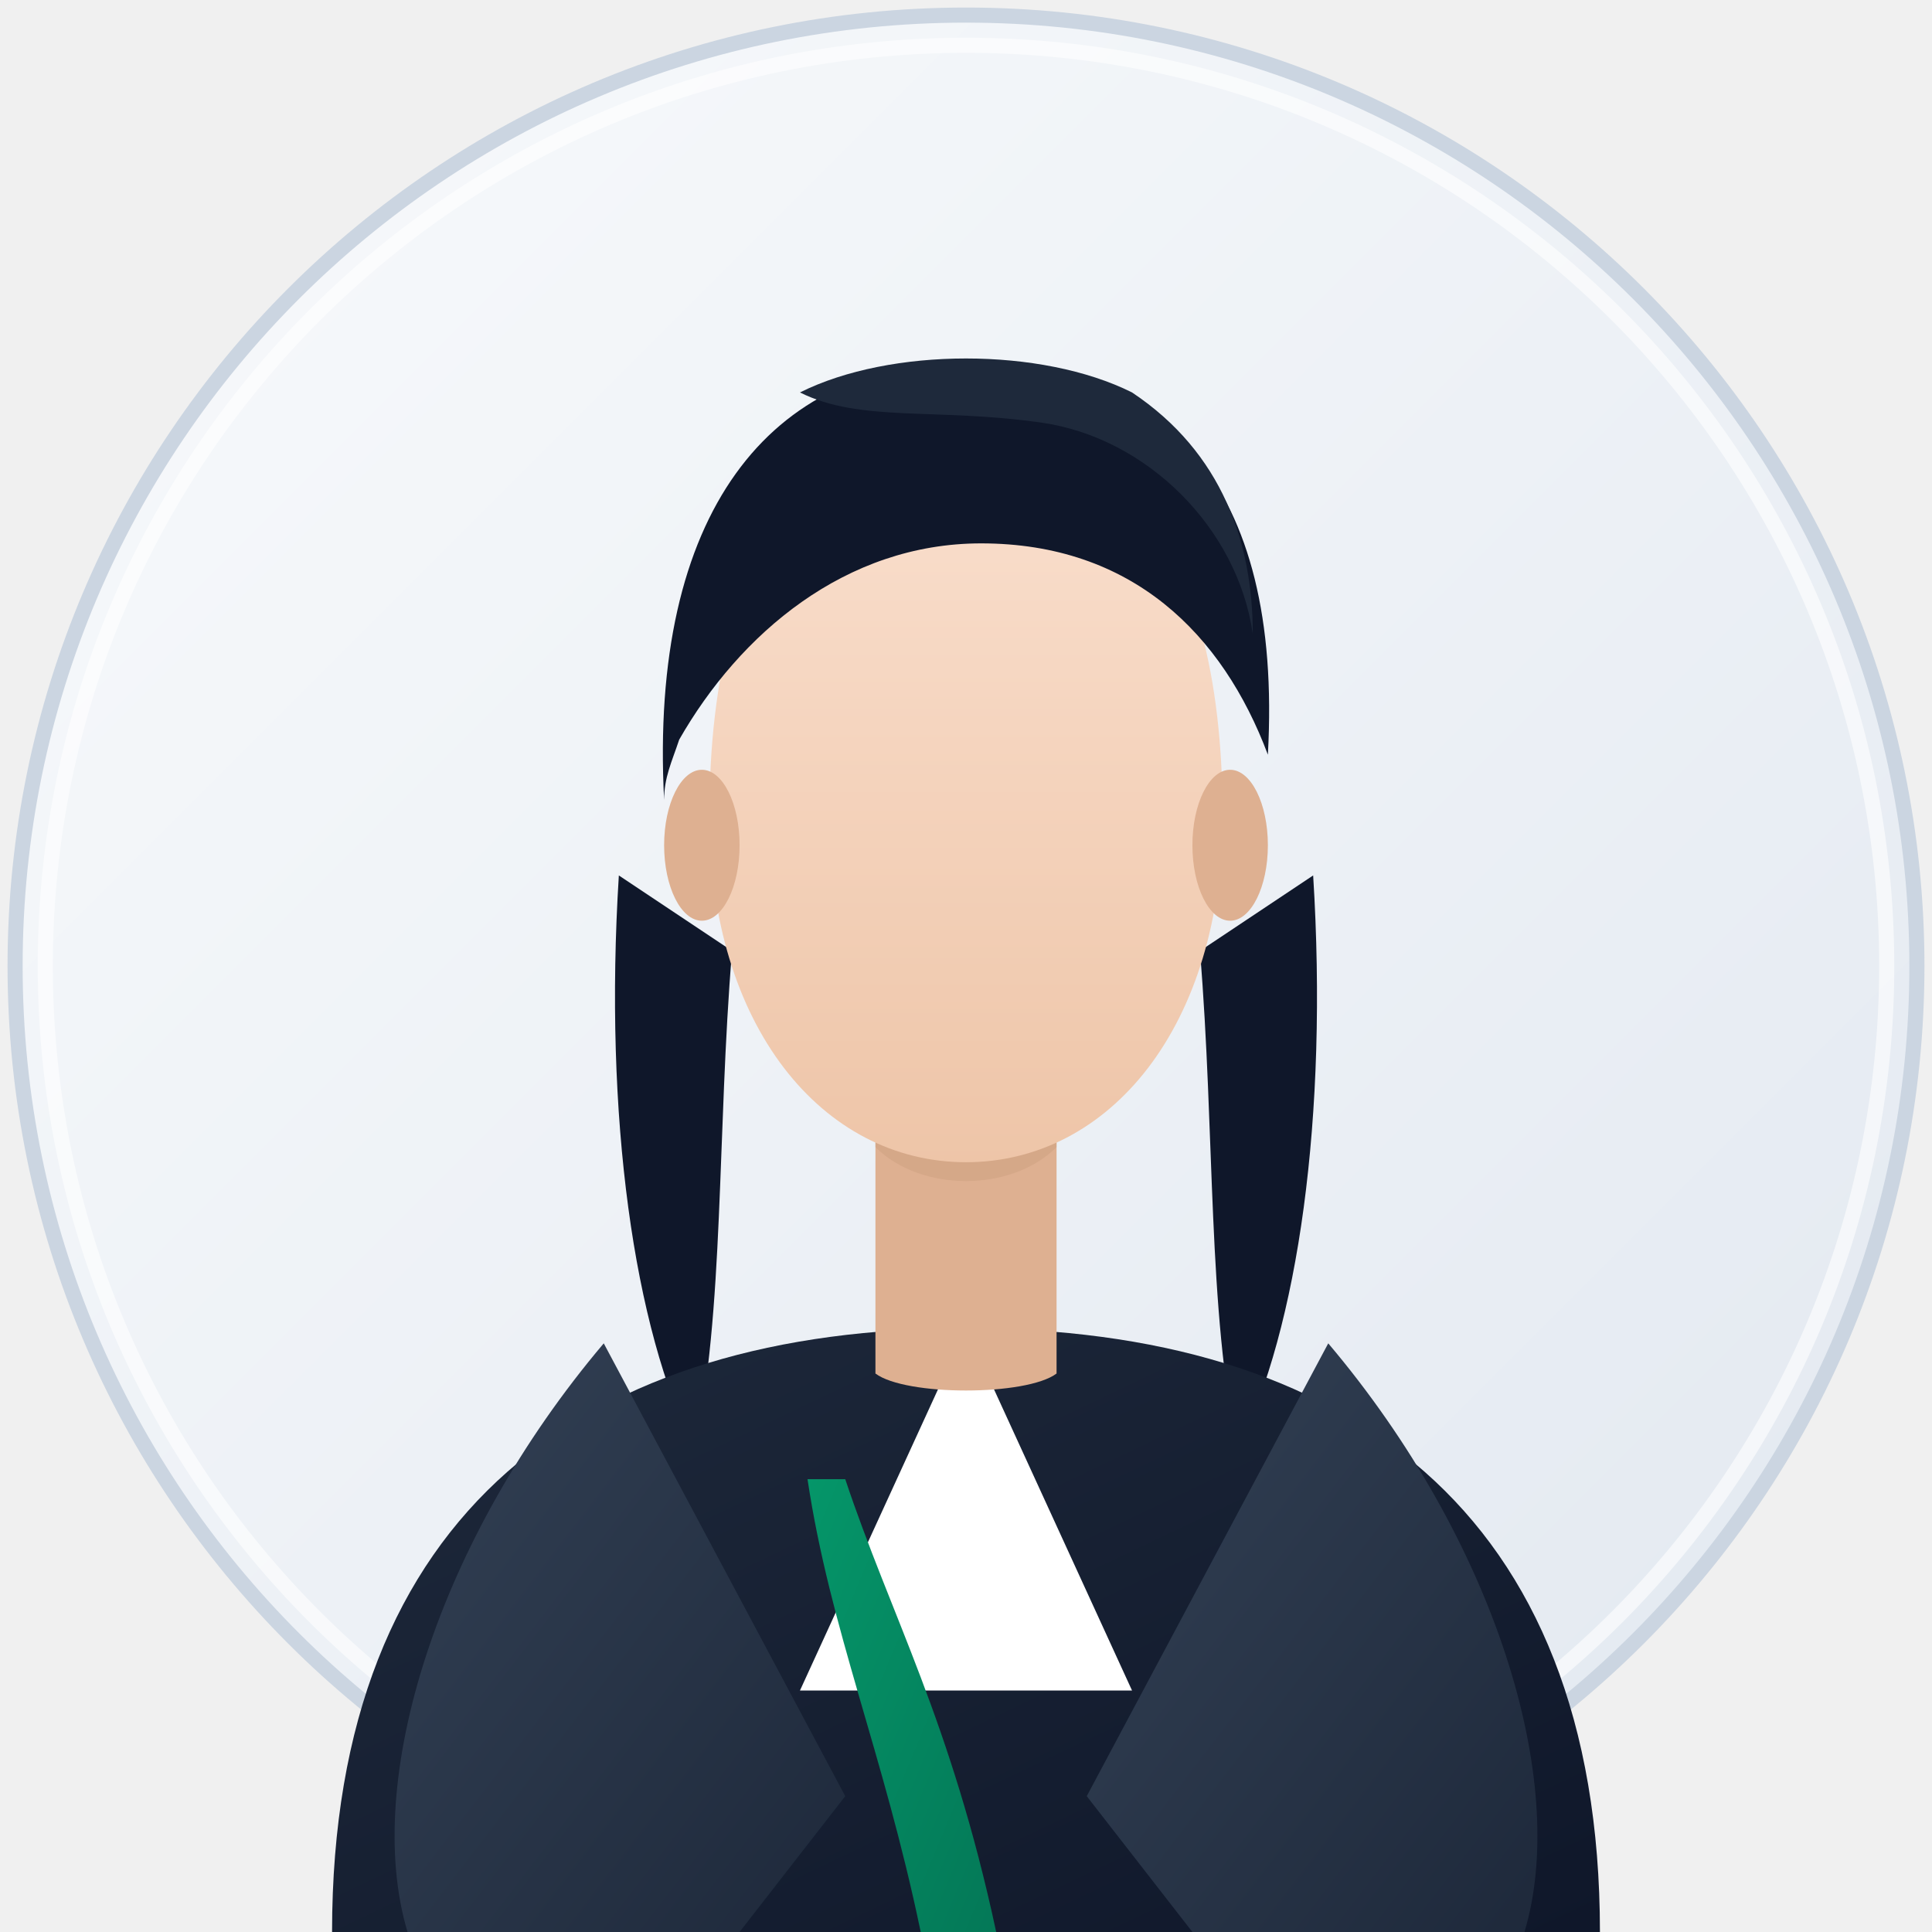
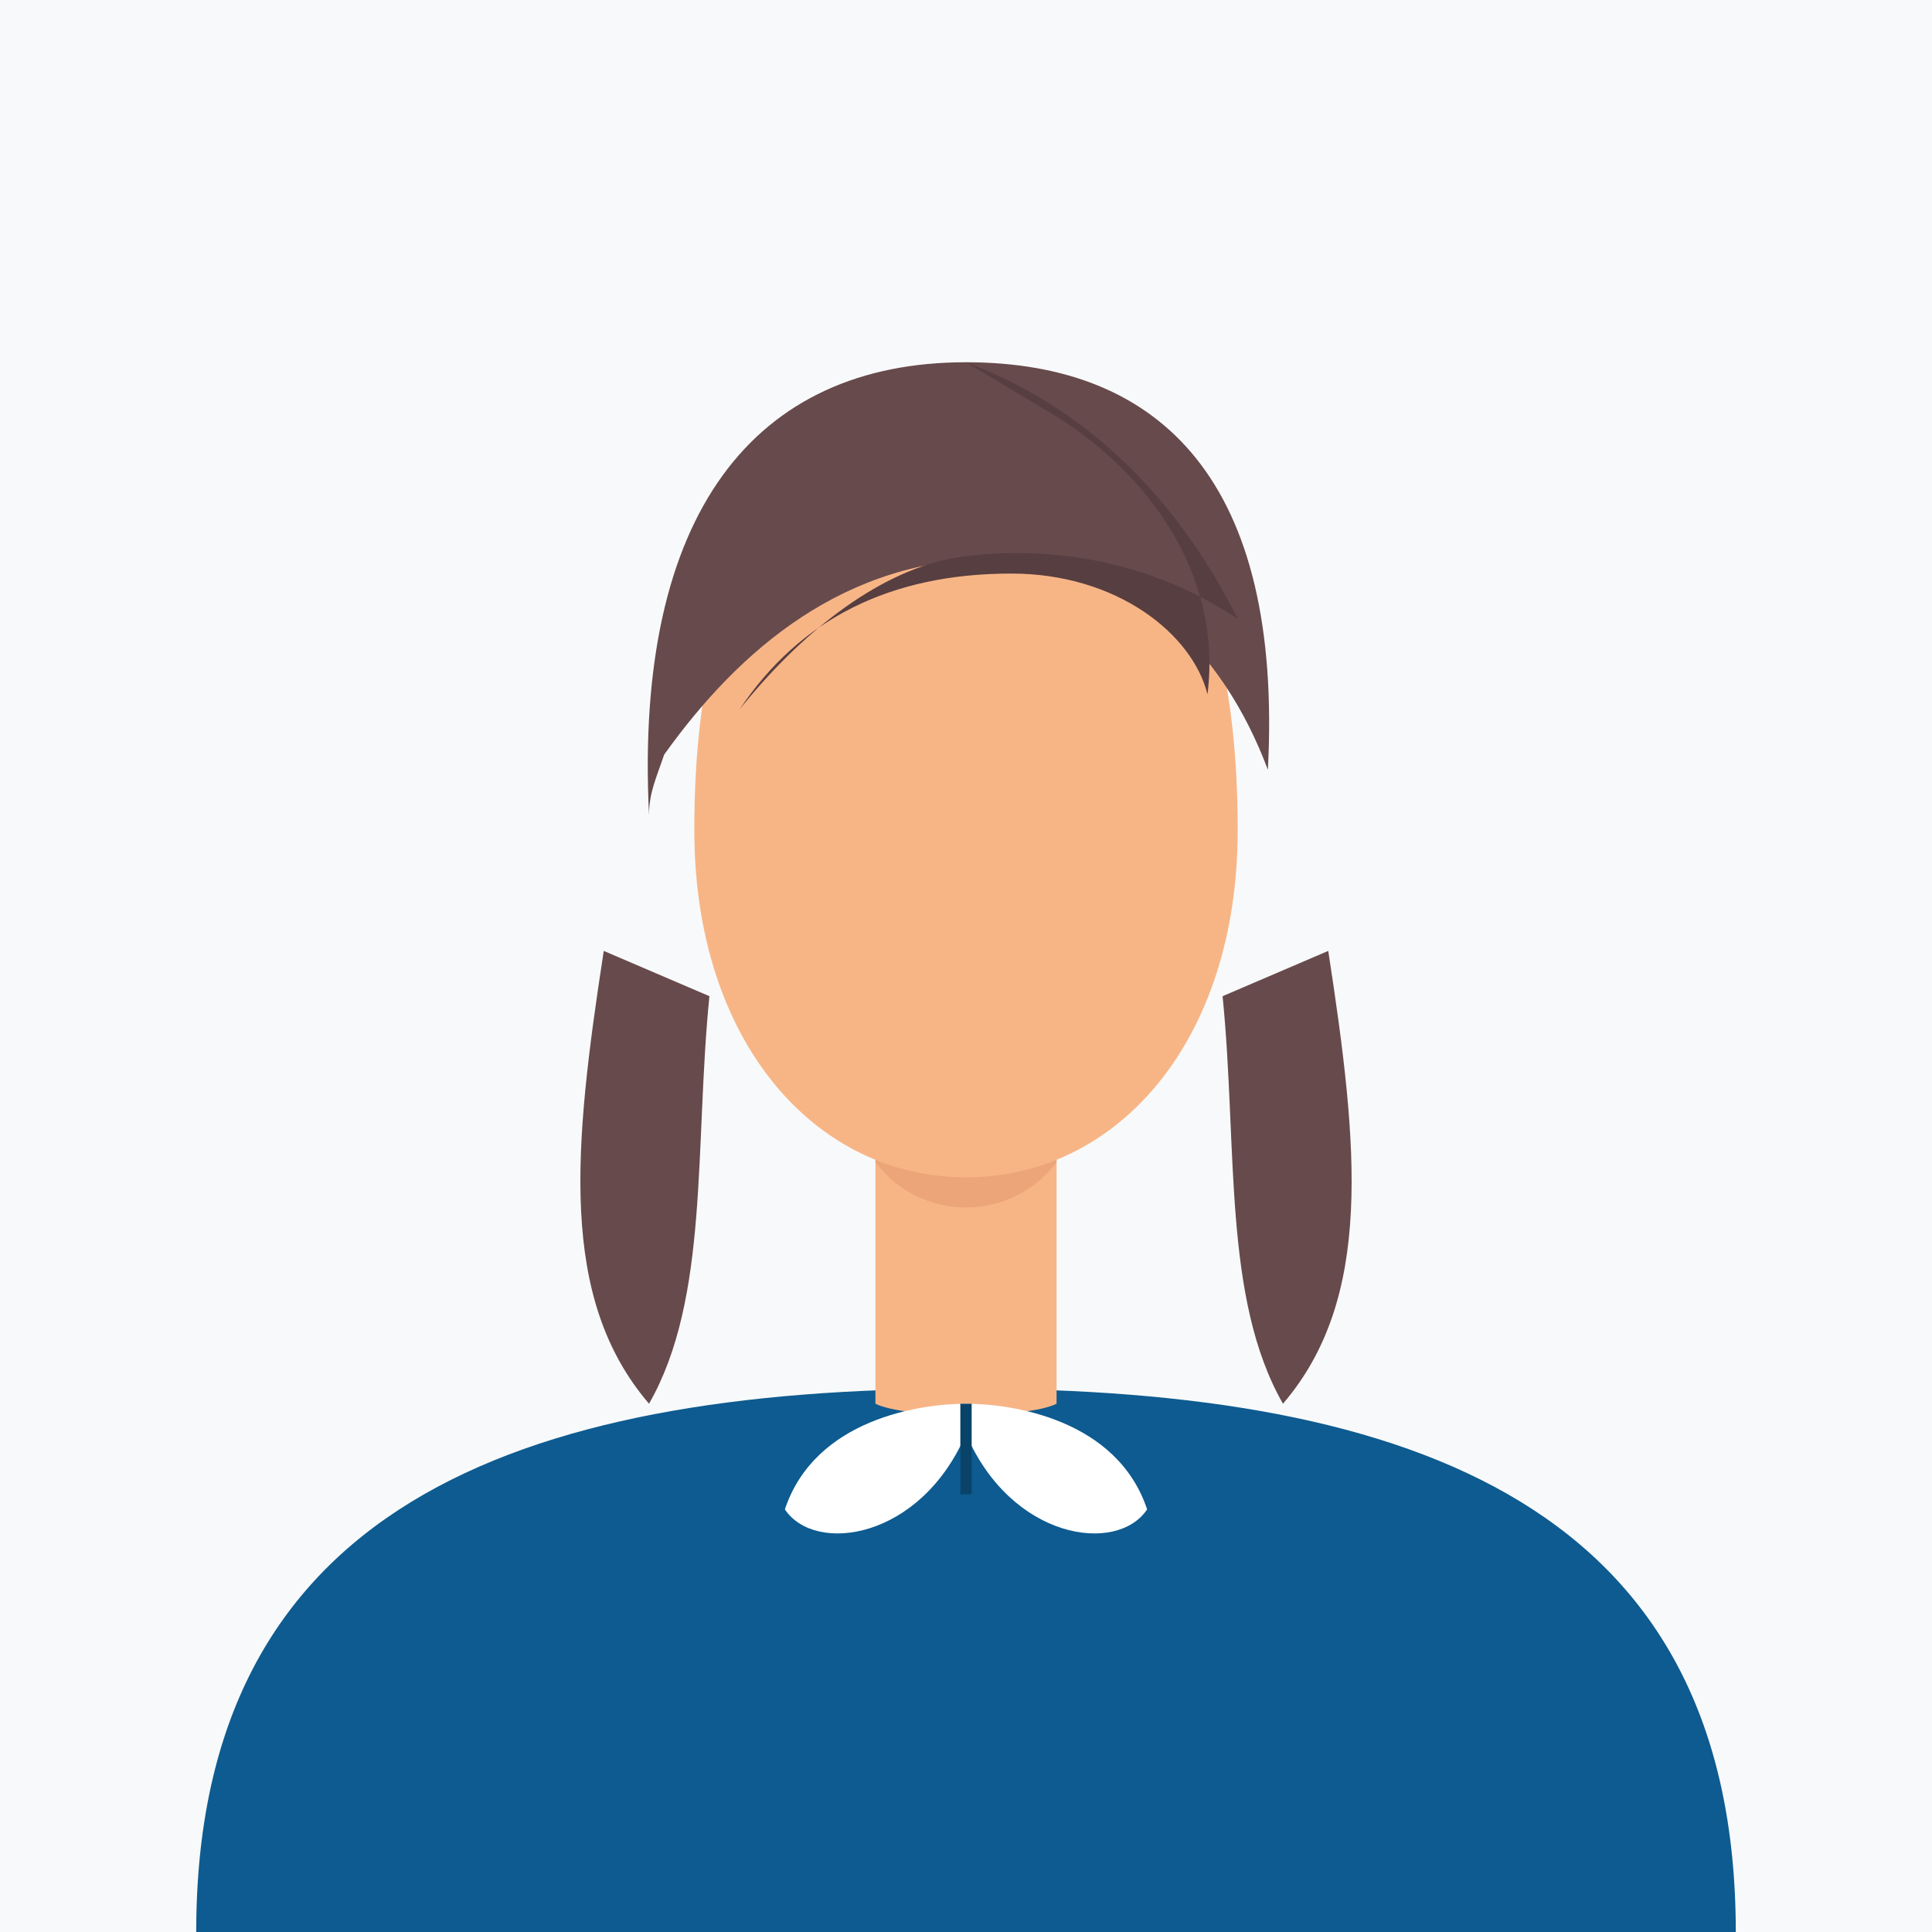
<svg xmlns="http://www.w3.org/2000/svg" viewBox="0 0 256 256" width="100%" height="100%">
-   <defs>
-     <linearGradient id="bgFem" x1="0%" y1="0%" x2="100%" y2="100%">
-       <stop offset="0%" stop-color="#f8fafc" />
-       <stop offset="100%" stop-color="#e2e8f0" />
-     </linearGradient>
-     <linearGradient id="suitFem" x1="0%" y1="0%" x2="100%" y2="100%">
-       <stop offset="0%" stop-color="#1e293b" />
-       <stop offset="100%" stop-color="#0f172a" />
-     </linearGradient>
-     <linearGradient id="lapelFem" x1="0%" y1="0%" x2="100%" y2="100%">
-       <stop offset="0%" stop-color="#334155" />
-       <stop offset="100%" stop-color="#1e293b" />
-     </linearGradient>
-     <linearGradient id="accentFem" x1="0%" y1="0%" x2="100%" y2="100%">
-       <stop offset="0%" stop-color="#059669" />
-       <stop offset="100%" stop-color="#047857" />
-     </linearGradient>
-     <linearGradient id="skinFem" x1="0%" y1="0%" x2="0%" y2="100%">
-       <stop offset="0%" stop-color="#fae0cf" />
-       <stop offset="100%" stop-color="#eec5a8" />
-     </linearGradient>
-   </defs>
-   <circle cx="128" cy="128" r="126" fill="url(#bgFem)" stroke="#cbd5e1" stroke-width="2" />
-   <circle cx="128" cy="128" r="122" fill="none" stroke="#ffffff" stroke-width="2" opacity="0.6" />
-   <path d="M82 116 C80 148, 84 176, 92 192 C96 174, 95 150, 97 126 Z" fill="#0f172a" />
-   <path d="M174 116 C176 148, 172 176, 164 192 C160 174, 161 150, 159 126 Z" fill="#0f172a" />
-   <path d="M44 256 C44 200, 78 176, 128 176 C178 176, 212 200, 212 256 Z" fill="url(#suitFem)" />
-   <path d="M80 178 L112 238 L98 256 L54 256 C48 236, 58 204, 80 178 Z" fill="url(#lapelFem)" />
-   <path d="M176 178 L144 238 L158 256 L202 256 C208 236, 198 204, 176 178 Z" fill="url(#lapelFem)" />
-   <polygon points="128,176 106,224 150,224" fill="#ffffff" />
-   <path d="M112 196 C118 214, 126 228, 132 256 L122 256 C117 232, 110 216, 107 196 Z" fill="url(#accentFem)" />
-   <path d="M116 144 L116 182 C120 185, 136 185, 140 182 L140 144 Z" fill="#deb091" />
-   <path d="M116 144 C122 152, 134 152, 140 144 L140 152 C134 158, 122 158, 116 152 Z" fill="#c99b7b" opacity="0.4" />
-   <path d="M94 108 C94 70, 110 56, 128 56 C146 56, 162 70, 162 108 C162 136, 147 154, 128 154 C109 154, 94 136, 94 108 Z" fill="url(#skinFem)" />
-   <ellipse cx="93" cy="112" rx="5" ry="10" fill="#deb091" />
-   <ellipse cx="163" cy="112" rx="5" ry="10" fill="#deb091" />
-   <path d="M88 106 C86 68, 102 48, 128 48 C154 48, 170 64, 168 100 C162 84, 150 72, 130 72 C112 72, 98 84, 90 98 C89 101, 88 103, 88 106 Z" fill="#0f172a" />
-   <path d="M106 52 C118 46, 138 46, 150 52 C162 60, 166 72, 166 84 C164 70, 152 58, 138 56 C124 54, 114 56, 106 52 Z" fill="#1e293b" />
+   <rect width="256" height="256" fill="#f8f9fa" />
+   <path d="M26 256 C26 200, 68 184, 128 184 C188 184, 230 200, 230 256 Z" fill="#0d5b90" />
+   <path d="M116 146 L116 186 C120 188, 136 188, 140 186 L140 146 Z" fill="#f7b586" />
+   <path d="M116 146 C122 156, 134 156, 140 146 L140 154 C134 162, 122 162, 116 154 Z" fill="#e59b6e" opacity="0.6" />
+   <path d="M128 186 C122 186, 108 188, 104 200 C108 206, 122 204, 128 190 Z" fill="#ffffff" />
+   <path d="M128 186 C134 186, 148 188, 152 200 C148 206, 134 204, 128 190 Z" fill="#ffffff" />
+   <line x1="128" y1="186" x2="128" y2="198" stroke="#0a4369" stroke-width="1.5" />
+   <path d="M80 126 C76 152, 74 172, 86 186 C94 172, 92 152, 94 132 Z" fill="#674a4c" />
+   <path d="M176 126 C180 152, 182 172, 170 186 C162 172, 164 152, 162 132 Z" fill="#674a4c" />
+   <path d="M92 110 C92 70, 108 56, 128 56 C148 56, 164 70, 164 110 C164 138, 148 156, 128 156 C108 156, 92 138, 92 110 Z" fill="#f7b586" />
+   <path d="M86 108 C84 68, 100 48, 128 48 C154 48, 170 64, 168 102 C162 86, 150 74, 132 74 C112 74, 98 86, 88 100 C87 103, 86 105, 86 108 Z" fill="#674a4c" />
+   <path d="M128 48 C144 54, 156 66, 164 82 C152 74, 138 72, 126 74 C116 76, 106 84, 98 94 C106 82, 118 76, 134 76 C148 76, 158 84, 160 92 C162 76, 152 62, 138 54 Z" fill="#573e40" />
</svg>
